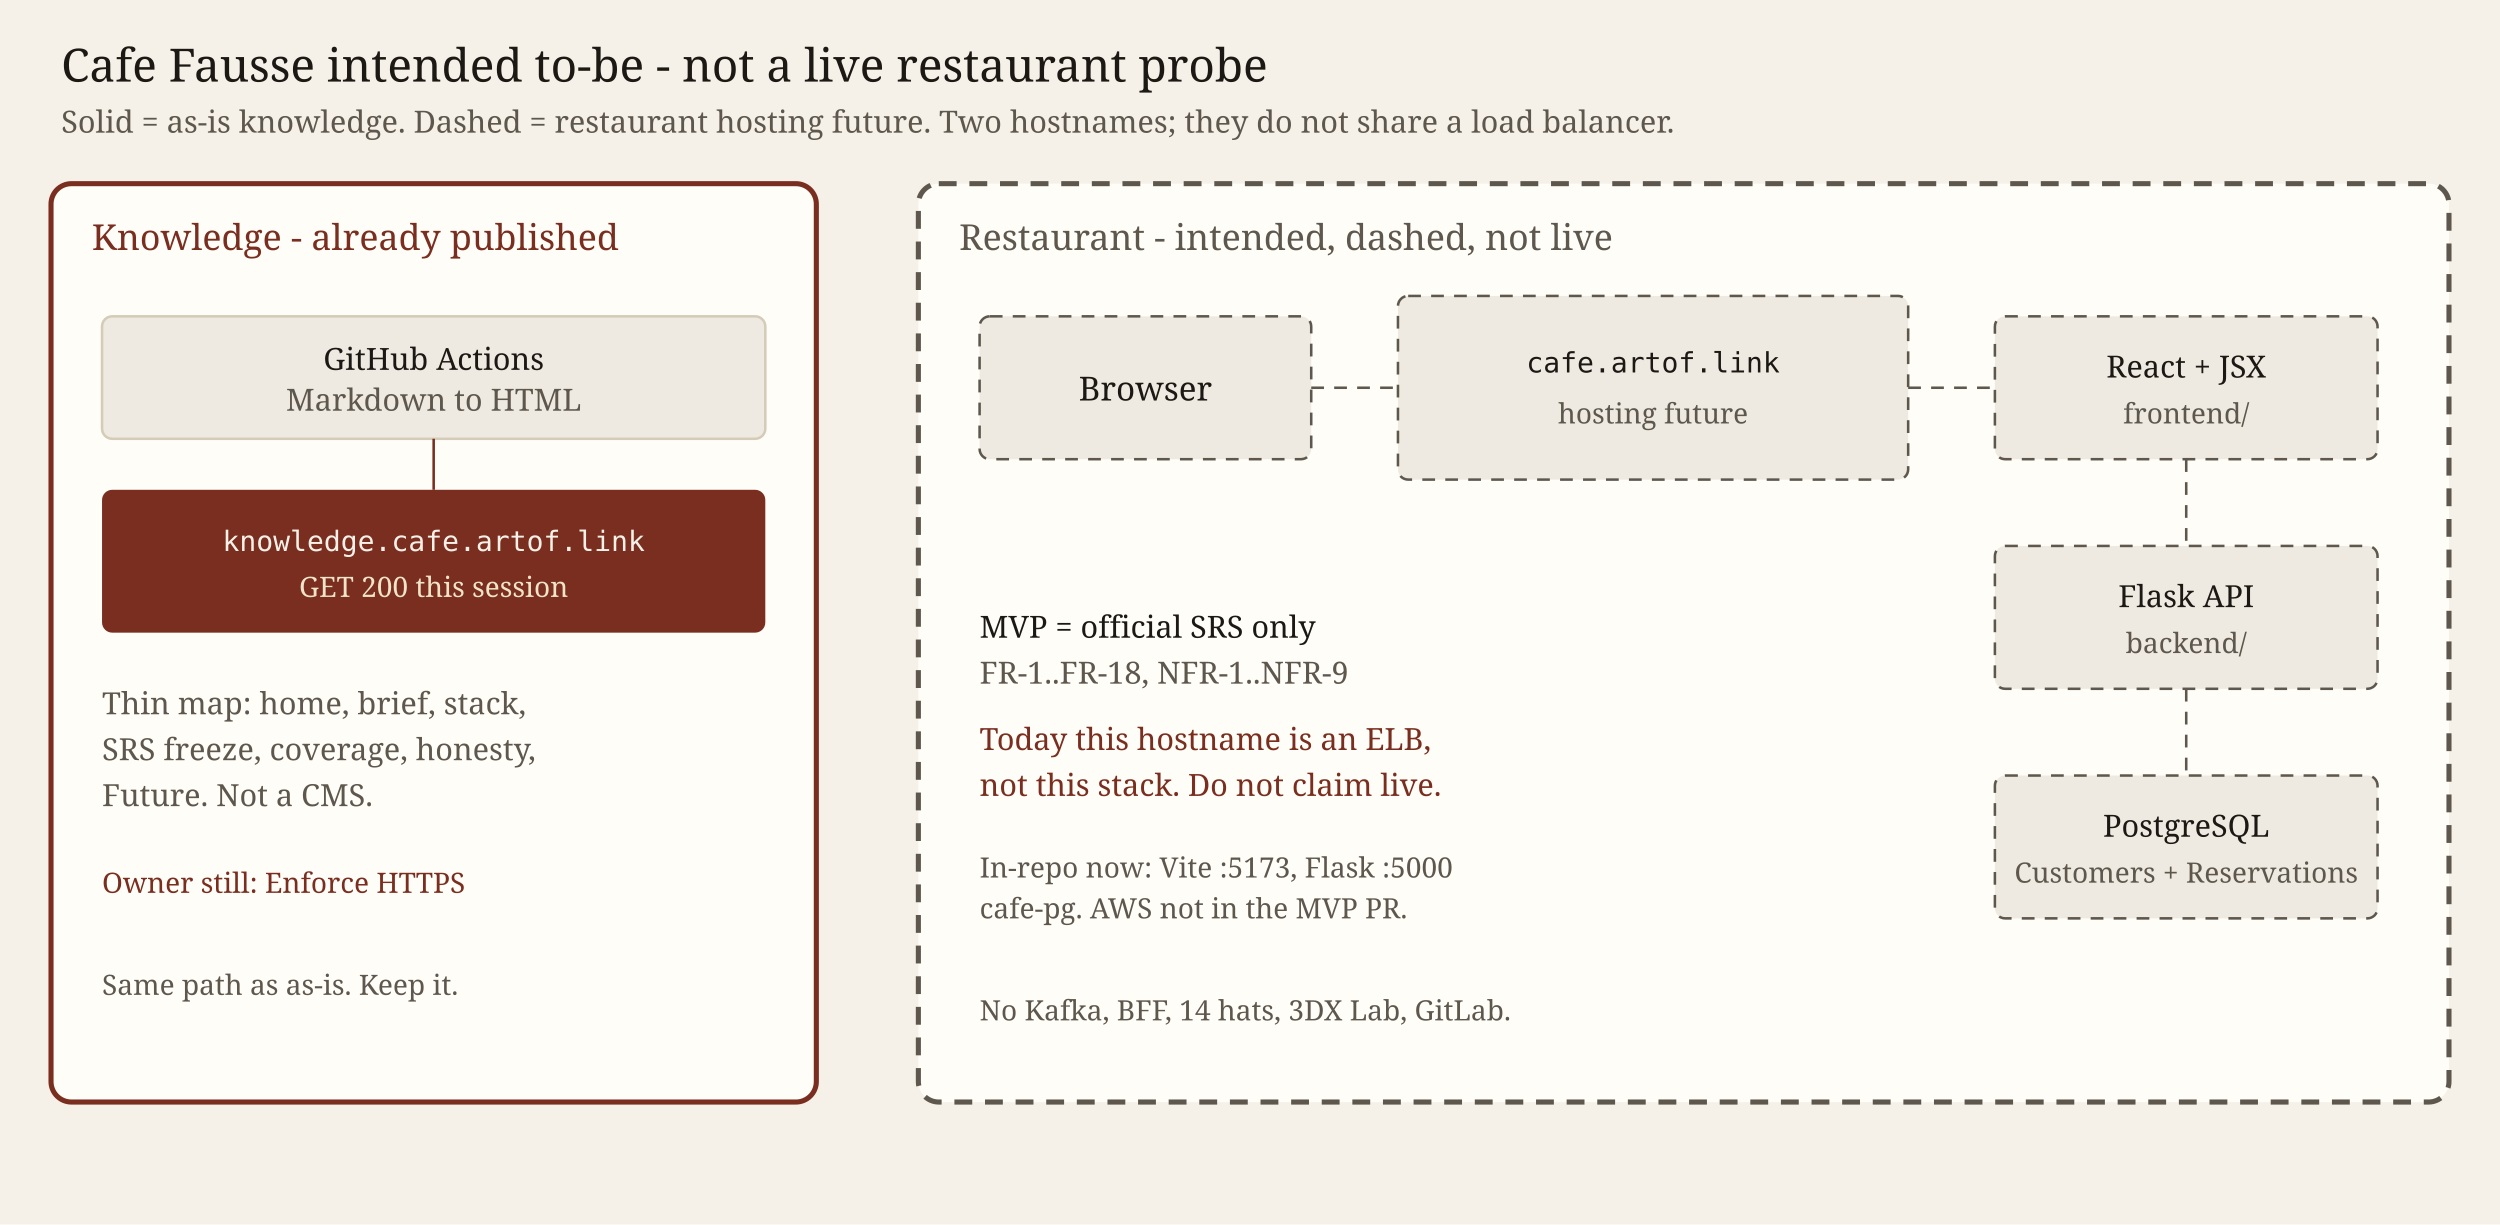
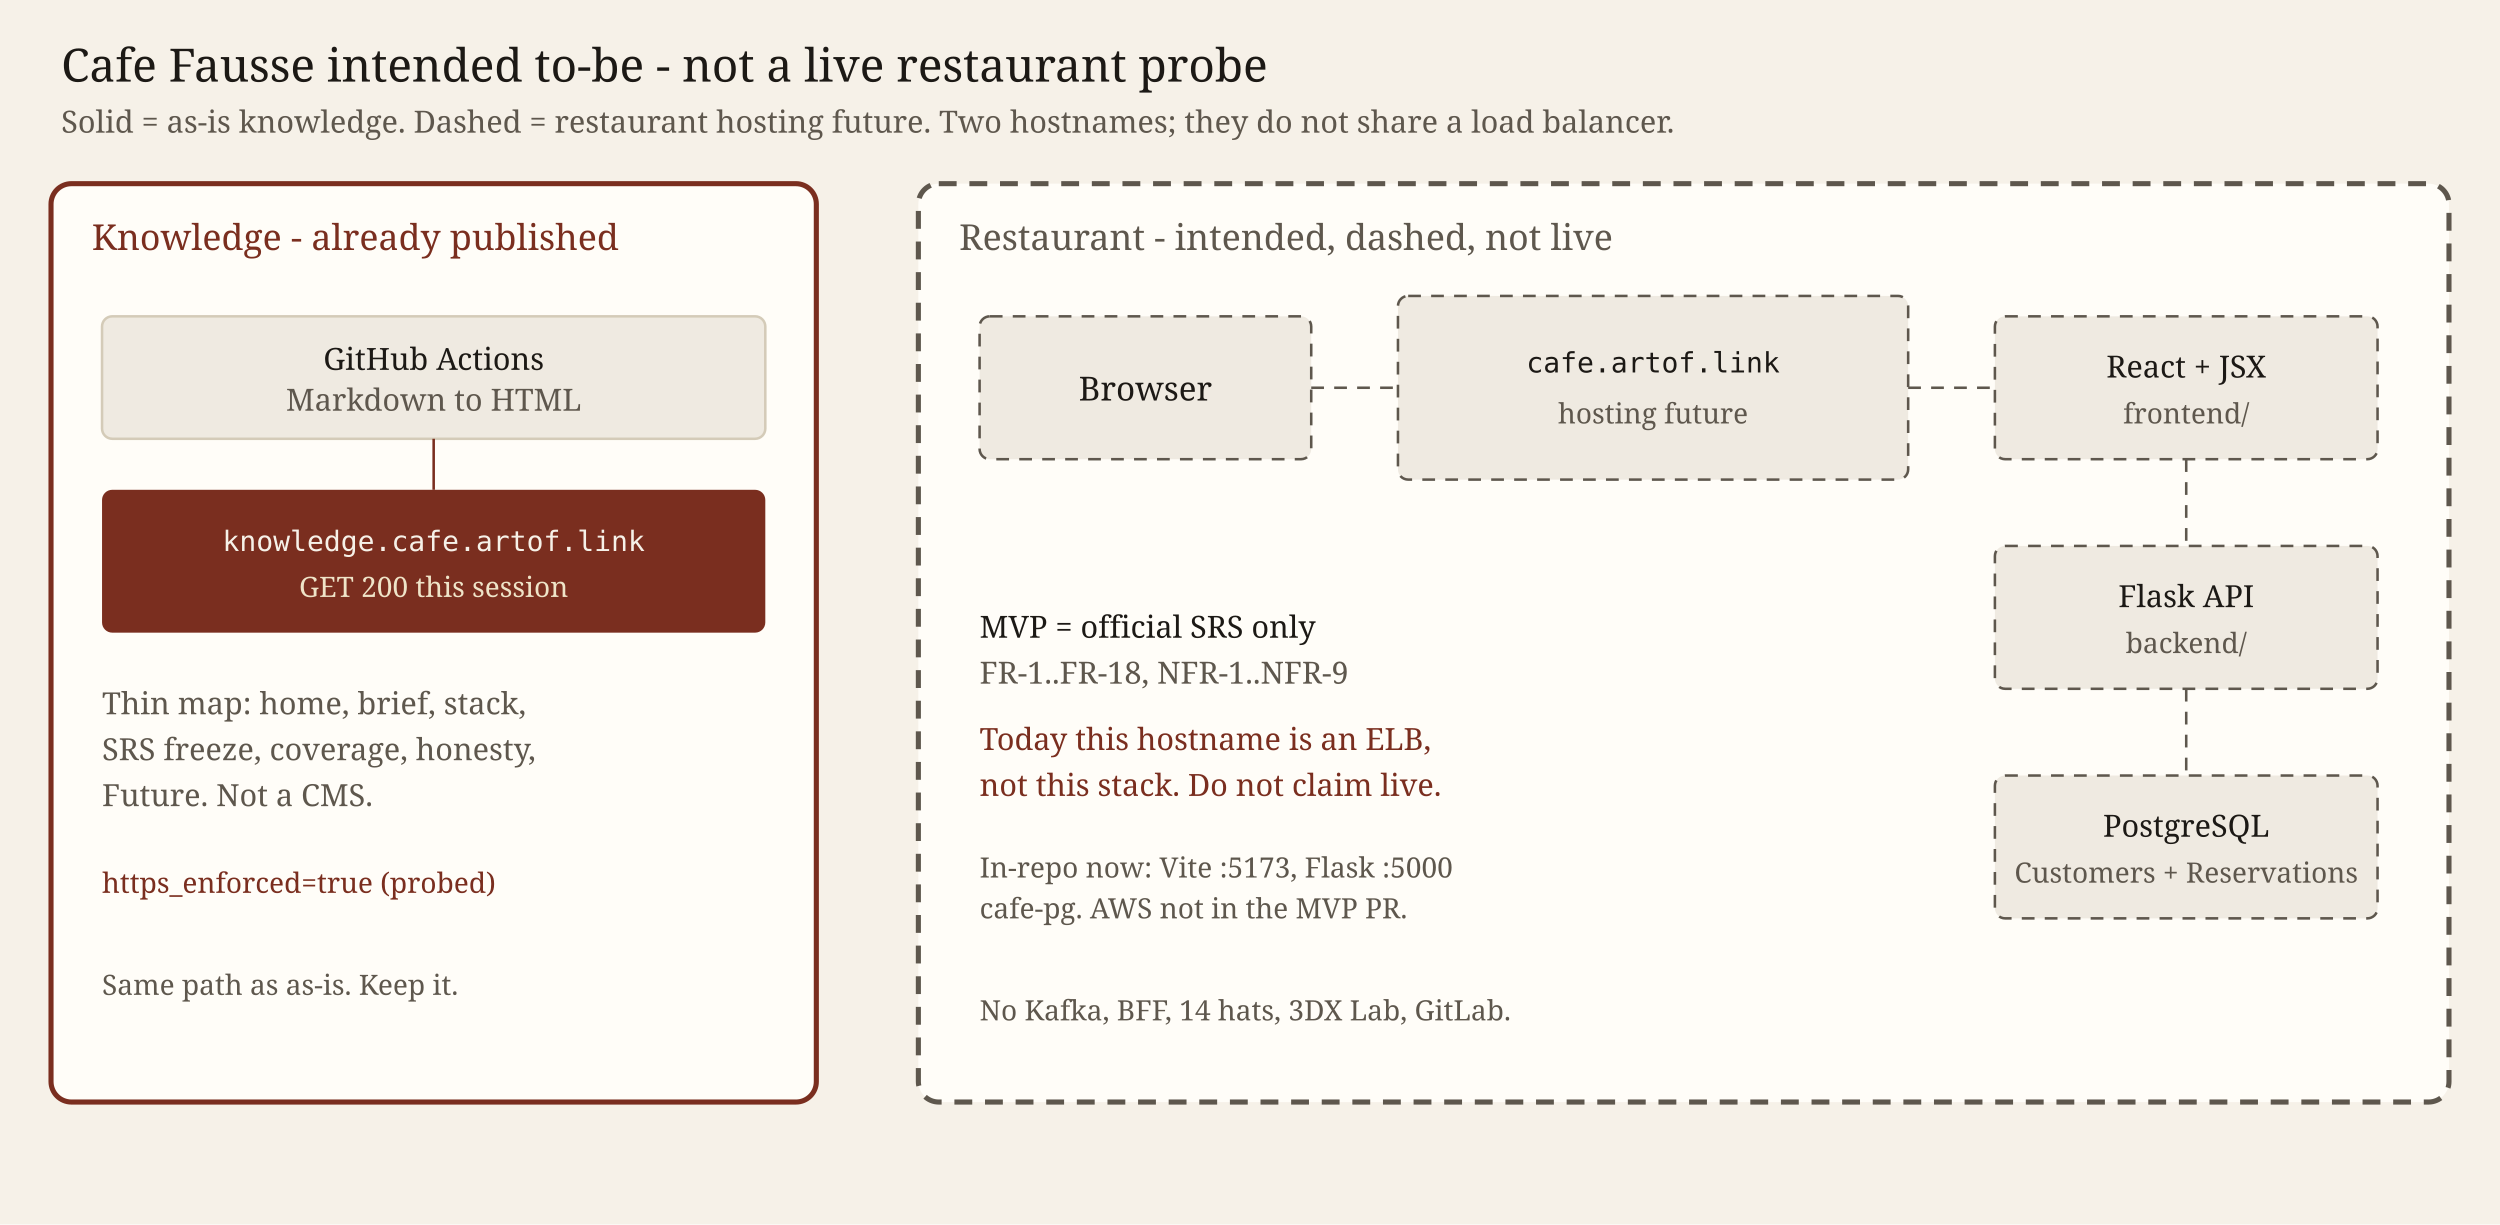
<svg xmlns="http://www.w3.org/2000/svg" viewBox="0 0 980 480" role="img" aria-labelledby="t2 d2">
  <rect width="980" height="480" fill="#f6f1e8" />
  <text x="24" y="32" font-family="Georgia, serif" font-size="18" fill="#1c1915">Cafe Fausse intended to-be - not a live restaurant probe</text>
  <text x="24" y="52" font-family="Georgia, serif" font-size="12" fill="#5e574d">Solid = as-is knowledge. Dashed = restaurant hosting future. Two hostnames; they do not share a load balancer.</text>
  <rect x="20" y="72" width="300" height="360" rx="8" fill="#fffdf8" stroke="#7a2e1f" stroke-width="2" />
  <text x="36" y="98" font-family="Georgia, serif" font-size="14" fill="#7a2e1f">Knowledge - already published</text>
  <rect x="40" y="124" width="260" height="48" rx="4" fill="#efeae1" stroke="#d4cbb8" />
  <text x="170" y="145" text-anchor="middle" font-family="Georgia, serif" font-size="12" fill="#1c1915">GitHub Actions</text>
  <text x="170" y="161" text-anchor="middle" font-family="Georgia, serif" font-size="12" fill="#5e574d">Markdown to HTML</text>
  <line x1="170" y1="172" x2="170" y2="192" stroke="#7a2e1f" />
  <rect x="40" y="192" width="260" height="56" rx="4" fill="#7a2e1f" />
  <text x="170" y="216" text-anchor="middle" font-family="ui-monospace, monospace" font-size="11" fill="#f6f1e8">knowledge.cafe.artof.link</text>
  <text x="170" y="234" text-anchor="middle" font-family="Georgia, serif" font-size="11" fill="#efe4c8">GET 200 this session</text>
  <text x="40" y="280" font-family="Georgia, serif" font-size="12" fill="#5e574d">Thin map: home, brief, stack,</text>
  <text x="40" y="298" font-family="Georgia, serif" font-size="12" fill="#5e574d">SRS freeze, coverage, honesty,</text>
  <text x="40" y="316" font-family="Georgia, serif" font-size="12" fill="#5e574d">Future. Not a CMS.</text>
-   <text x="40" y="350" font-family="Georgia, serif" font-size="11" fill="#7a2e1f">Owner still: Enforce HTTPS</text>
+   <text x="40" y="350" font-family="Georgia, serif" font-size="11" fill="#7a2e1f">https_enforced=true (probed)</text>
  <text x="40" y="390" font-family="Georgia, serif" font-size="11" fill="#5e574d">Same path as as-is. Keep it.</text>
  <rect x="360" y="72" width="600" height="360" rx="8" fill="#fffdf8" stroke="#5e574d" stroke-width="2" stroke-dasharray="7 5" />
  <text x="376" y="98" font-family="Georgia, serif" font-size="14" fill="#5e574d">Restaurant - intended, dashed, not live</text>
  <rect x="384" y="124" width="130" height="56" rx="4" fill="#efeae1" stroke="#5e574d" stroke-dasharray="5 4" />
  <text x="449" y="157" text-anchor="middle" font-family="Georgia, serif" font-size="13" fill="#1c1915">Browser</text>
  <line x1="514" y1="152" x2="548" y2="152" stroke="#5e574d" stroke-dasharray="5 4" />
  <rect x="548" y="116" width="200" height="72" rx="4" fill="#efeae1" stroke="#5e574d" stroke-dasharray="5 4" />
  <text x="648" y="146" text-anchor="middle" font-family="ui-monospace, monospace" font-size="11" fill="#1c1915">cafe.artof.link</text>
  <text x="648" y="166" text-anchor="middle" font-family="Georgia, serif" font-size="11" fill="#5e574d">hosting future</text>
  <line x1="748" y1="152" x2="782" y2="152" stroke="#5e574d" stroke-dasharray="5 4" />
  <rect x="782" y="124" width="150" height="56" rx="4" fill="#efeae1" stroke="#5e574d" stroke-dasharray="5 4" />
  <text x="857" y="148" text-anchor="middle" font-family="Georgia, serif" font-size="12" fill="#1c1915">React + JSX</text>
  <text x="857" y="166" text-anchor="middle" font-family="Georgia, serif" font-size="11" fill="#5e574d">frontend/</text>
  <line x1="857" y1="180" x2="857" y2="214" stroke="#5e574d" stroke-dasharray="5 4" />
  <rect x="782" y="214" width="150" height="56" rx="4" fill="#efeae1" stroke="#5e574d" stroke-dasharray="5 4" />
  <text x="857" y="238" text-anchor="middle" font-family="Georgia, serif" font-size="12" fill="#1c1915">Flask API</text>
  <text x="857" y="256" text-anchor="middle" font-family="Georgia, serif" font-size="11" fill="#5e574d">backend/</text>
  <line x1="857" y1="270" x2="857" y2="304" stroke="#5e574d" stroke-dasharray="5 4" />
  <rect x="782" y="304" width="150" height="56" rx="4" fill="#efeae1" stroke="#5e574d" stroke-dasharray="5 4" />
  <text x="857" y="328" text-anchor="middle" font-family="Georgia, serif" font-size="12" fill="#1c1915">PostgreSQL</text>
  <text x="857" y="346" text-anchor="middle" font-family="Georgia, serif" font-size="11" fill="#5e574d">Customers + Reservations</text>
  <text x="384" y="250" font-family="Georgia, serif" font-size="12" fill="#1c1915">MVP = official SRS only</text>
  <text x="384" y="268" font-family="Georgia, serif" font-size="12" fill="#5e574d">FR-1..FR-18, NFR-1..NFR-9</text>
  <text x="384" y="294" font-family="Georgia, serif" font-size="12" fill="#7a2e1f">Today this hostname is an ELB,</text>
  <text x="384" y="312" font-family="Georgia, serif" font-size="12" fill="#7a2e1f">not this stack. Do not claim live.</text>
  <text x="384" y="344" font-family="Georgia, serif" font-size="11" fill="#5e574d">In-repo now: Vite :5173, Flask :5000</text>
  <text x="384" y="360" font-family="Georgia, serif" font-size="11" fill="#5e574d">cafe-pg. AWS not in the MVP PR.</text>
  <text x="384" y="400" font-family="Georgia, serif" font-size="11" fill="#5e574d">No Kafka, BFF, 14 hats, 3DX Lab, GitLab.</text>
</svg>
